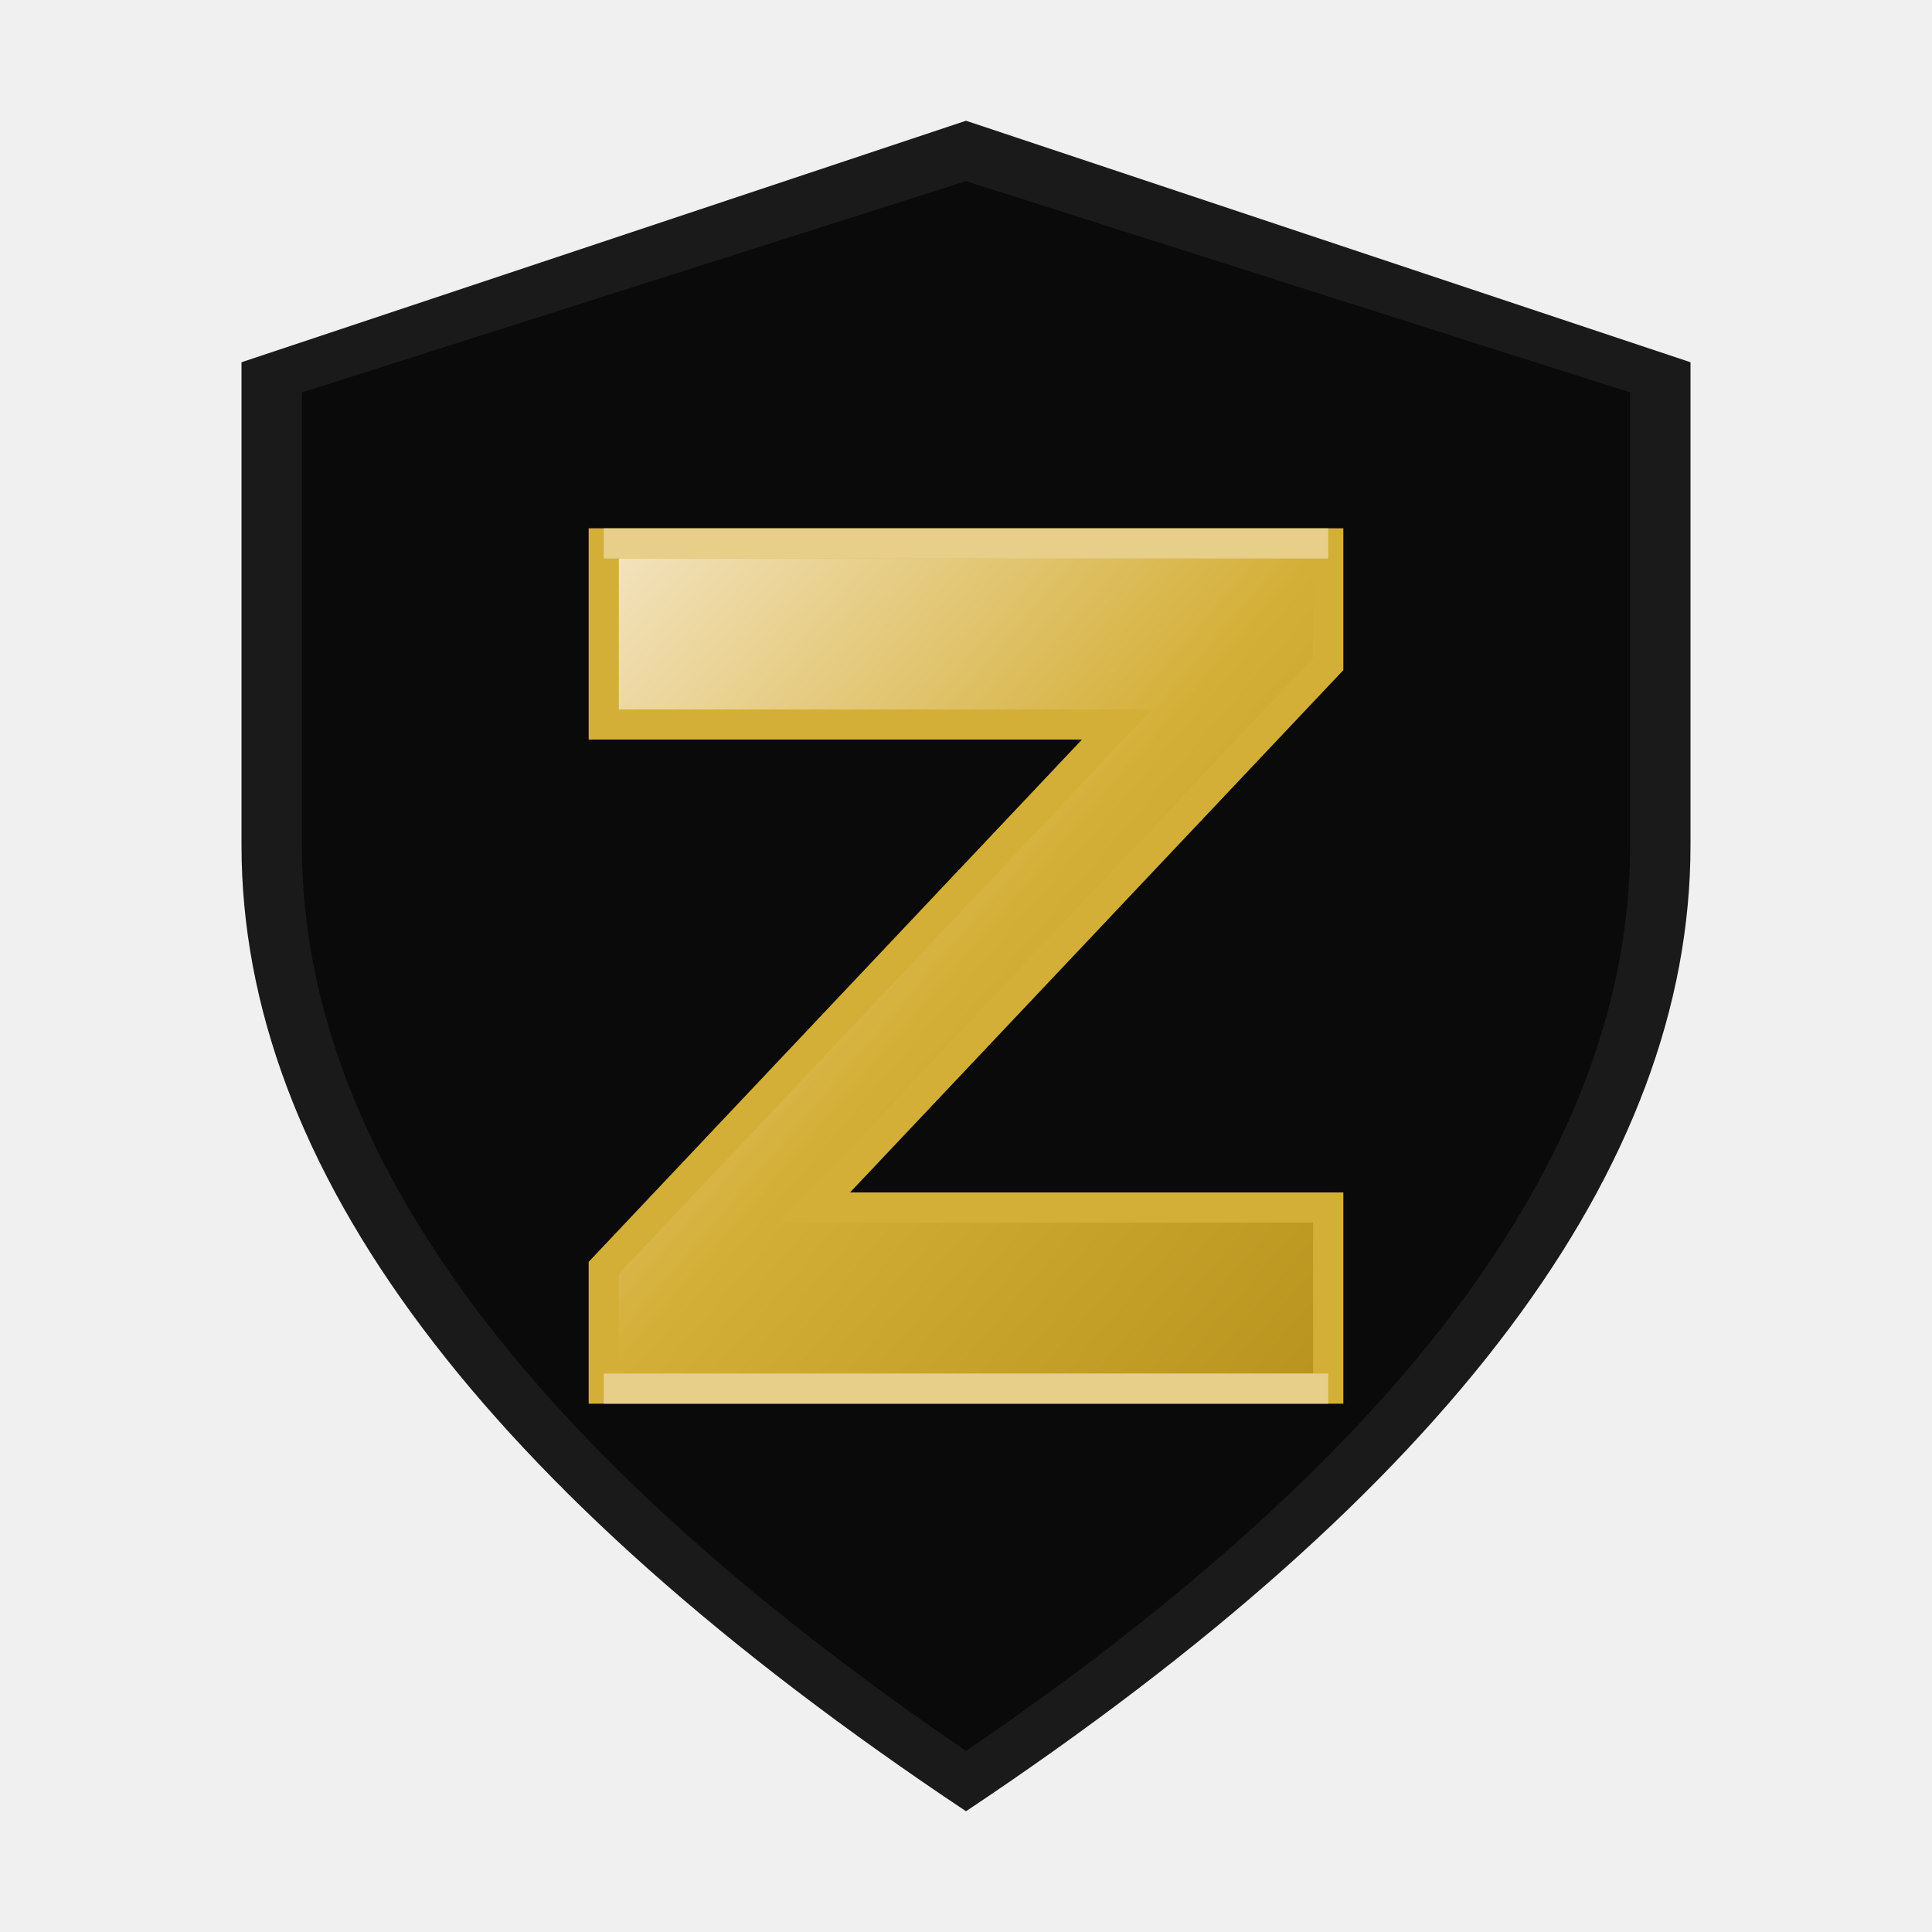
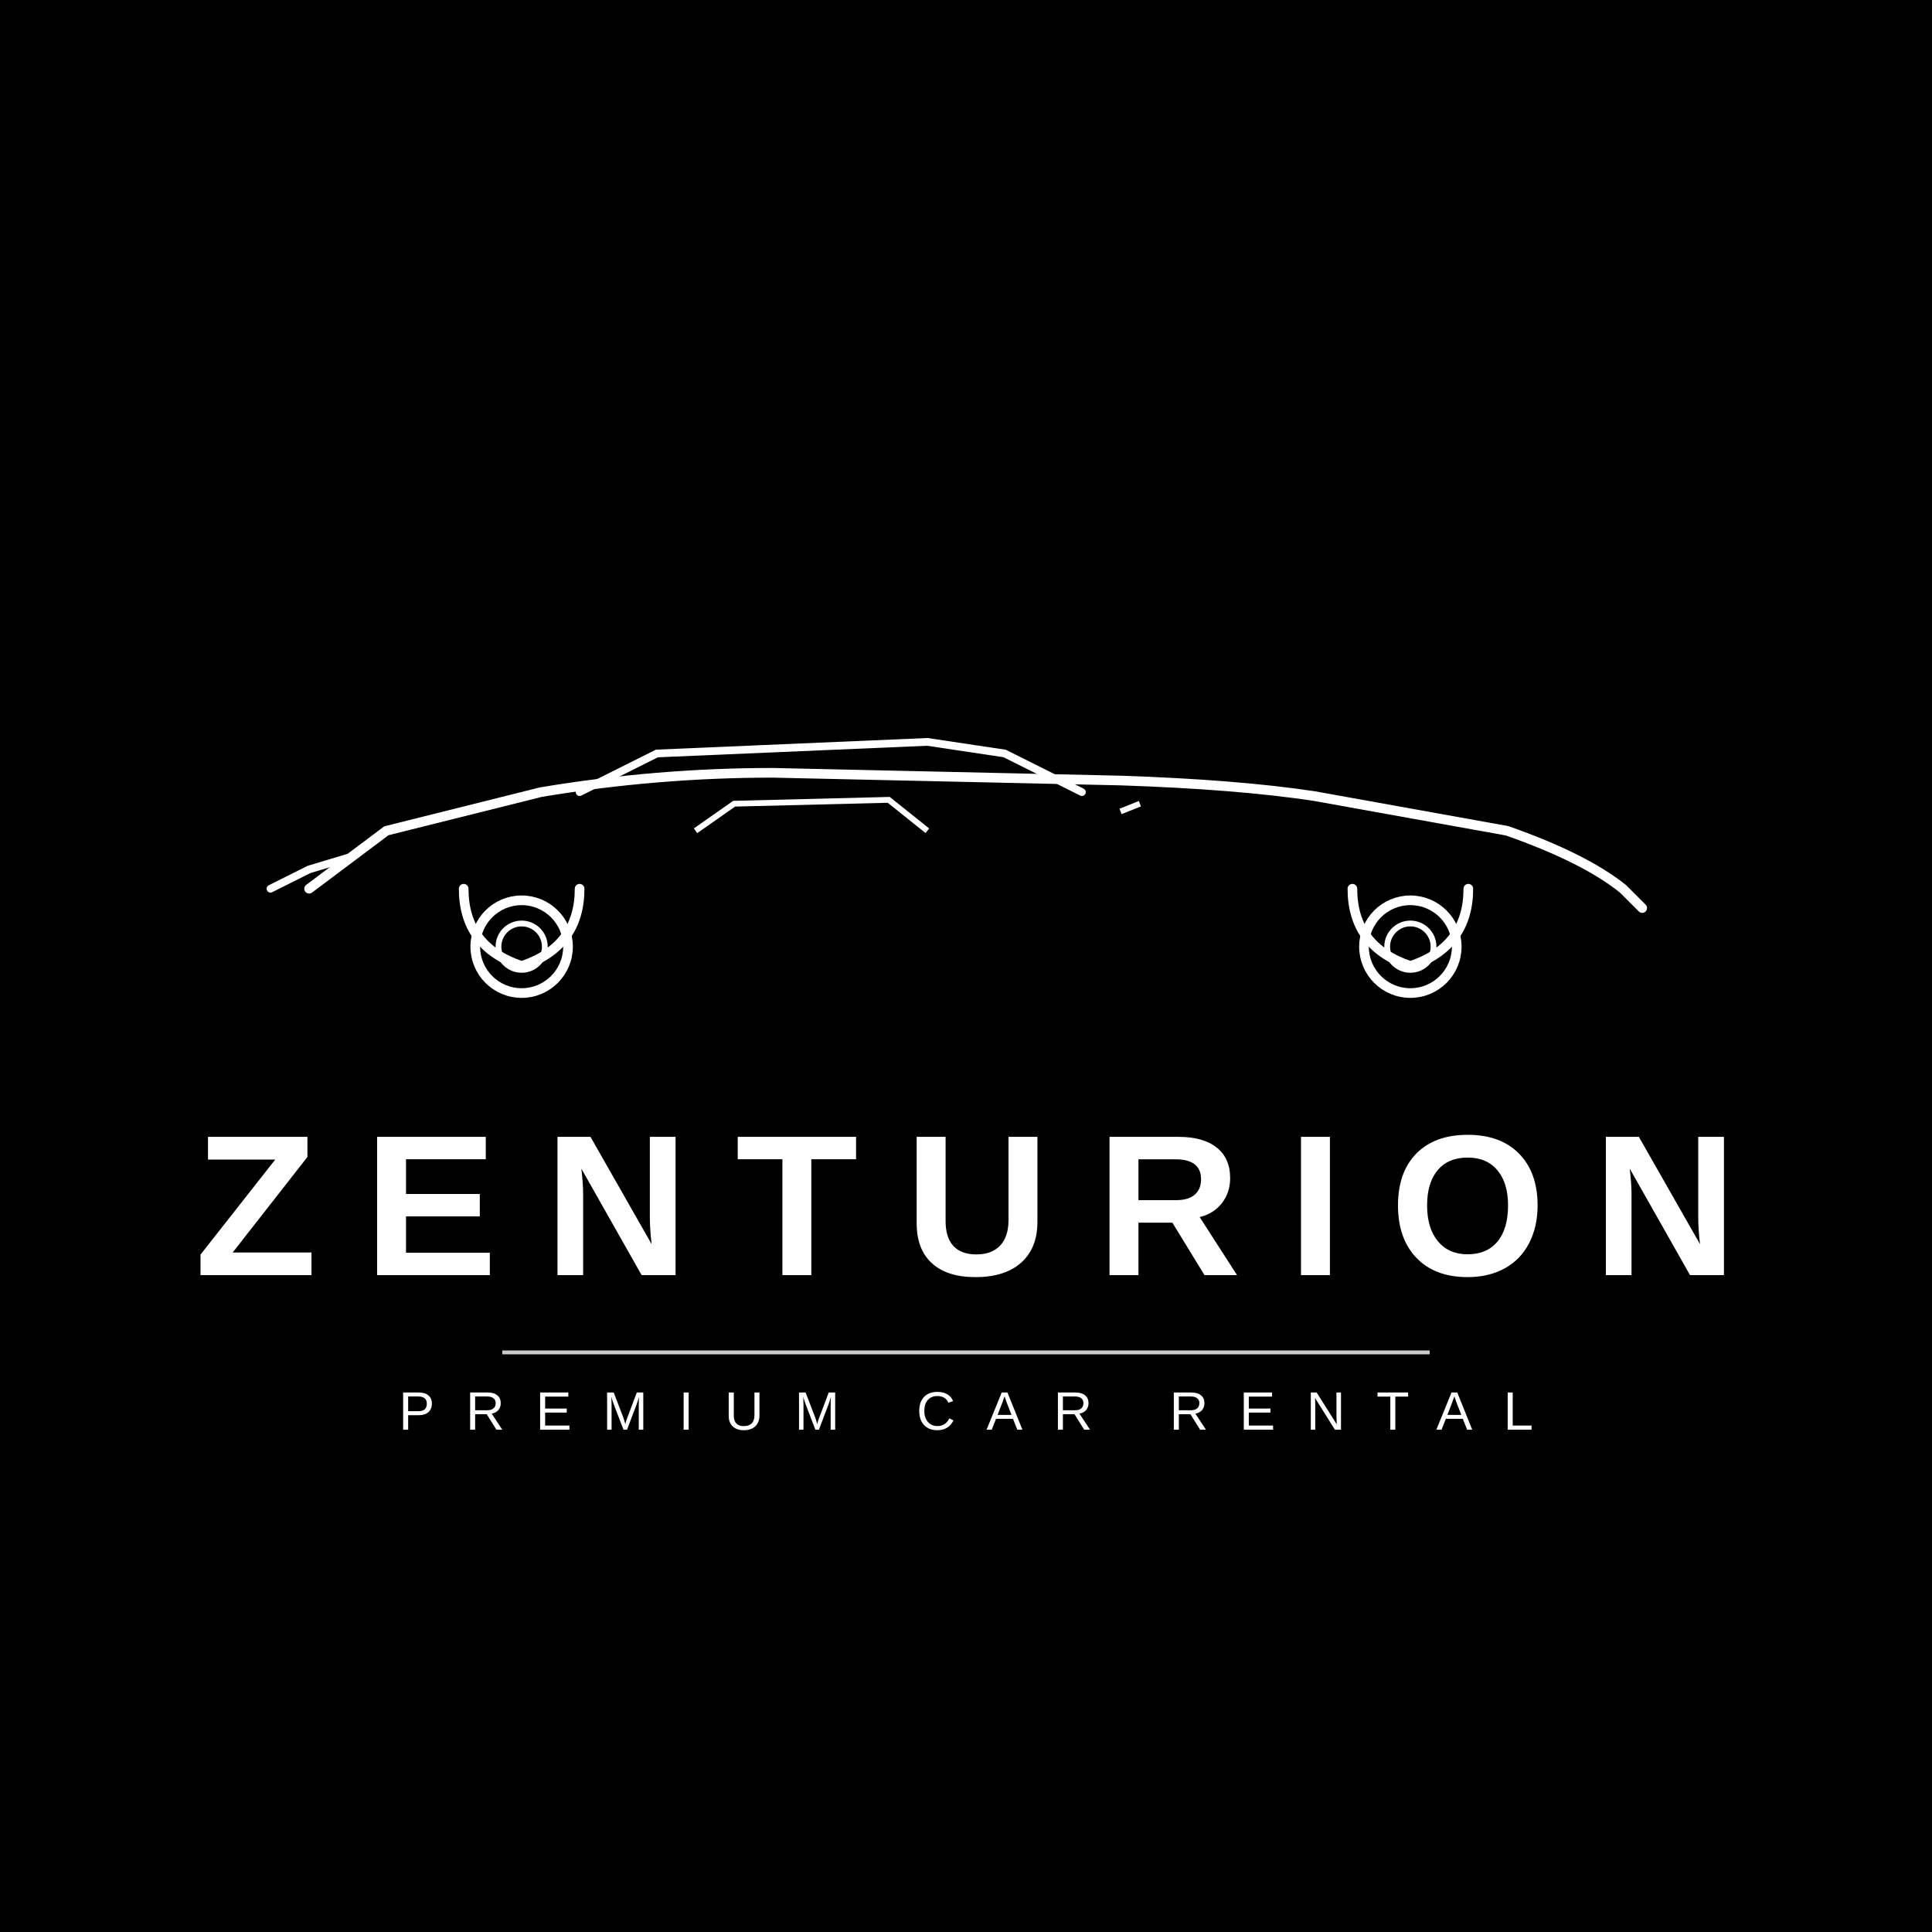
- <svg xmlns="http://www.w3.org/2000/svg" viewBox="0 0 32 32">
-   <defs>
-     <linearGradient id="goldGradient" x1="0%" y1="0%" x2="100%" y2="100%">
-       <stop offset="0%" style="stop-color:#F4E4C1;stop-opacity:1" />
-       <stop offset="50%" style="stop-color:#D4AF37;stop-opacity:1" />
-       <stop offset="100%" style="stop-color:#B8941E;stop-opacity:1" />
-     </linearGradient>
-   </defs>
-   <path d="M16 2 L28 6 L28 14 Q28 22 16 30 Q4 22 4 14 L4 6 Z" fill="#1a1a1a" />
-   <path d="M16 3 L27 6.5 L27 14 Q27 21.5 16 29 Q5 21.5 5 14 L5 6.5 Z" fill="#0a0a0a" />
-   <path d="M10 9 L22 9 L22 11 L13.5 20 L22 20 L22 23 L10 23 L10 21 L18.5 12 L10 12 Z" fill="url(#goldGradient)" stroke="#D4AF37" stroke-width="0.5" />
-   <line x1="10" y1="9" x2="22" y2="9" stroke="#F4E4C1" stroke-width="0.5" opacity="0.6" />
-   <line x1="10" y1="23" x2="22" y2="23" stroke="#F4E4C1" stroke-width="0.5" opacity="0.6" />
+ <svg xmlns="http://www.w3.org/2000/svg" viewBox="0 0 500 500">
+   <rect width="500" height="500" fill="#000000" />
+   <g transform="translate(50, 180)">
+     <path d="M 30 50 L 50 35 L 90 25 Q 120 20 150 20 L 240 22 Q 270 23 290 26 L 340 35 Q 360 42 370 50 L 375 55" fill="none" stroke="#FFFFFF" stroke-width="2.5" stroke-linecap="round" />
+     <path d="M 100 25 L 120 15 L 190 12 L 210 15 L 230 25" fill="none" stroke="#FFFFFF" stroke-width="2" stroke-linecap="round" />
+     <path d="M 130 35 L 140 28 L 180 27 L 190 35" fill="none" stroke="#FFFFFF" stroke-width="1.5" />
+     <path d="M 70 50 Q 70 65 85 70 Q 100 65 100 50" fill="none" stroke="#FFFFFF" stroke-width="2.5" stroke-linecap="round" />
+     <path d="M 300 50 Q 300 65 315 70 Q 330 65 330 50" fill="none" stroke="#FFFFFF" stroke-width="2.5" stroke-linecap="round" />
+     <circle cx="85" cy="65" r="12" fill="none" stroke="#FFFFFF" stroke-width="2.5" />
+     <circle cx="85" cy="65" r="6" fill="none" stroke="#FFFFFF" stroke-width="1.5" />
+     <circle cx="315" cy="65" r="12" fill="none" stroke="#FFFFFF" stroke-width="2.5" />
+     <circle cx="315" cy="65" r="6" fill="none" stroke="#FFFFFF" stroke-width="1.5" />
+     <line x1="240" y1="30" x2="245" y2="28" stroke="#FFFFFF" stroke-width="1.5" />
+     <path d="M 20 50 L 30 45 L 40 42" fill="none" stroke="#FFFFFF" stroke-width="2" stroke-linecap="round" />
+   </g>
+   <text x="250" y="330" font-family="Arial, sans-serif" font-size="52" font-weight="bold" fill="#FFFFFF" text-anchor="middle" letter-spacing="12">ZENTURION</text>
+   <line x1="130" y1="350" x2="370" y2="350" stroke="#FFFFFF" stroke-width="1" opacity="0.8" />
+   <text x="250" y="370" font-family="Arial, sans-serif" font-size="14" fill="#FFFFFF" text-anchor="middle" letter-spacing="8">PREMIUM CAR RENTAL</text>
</svg>
